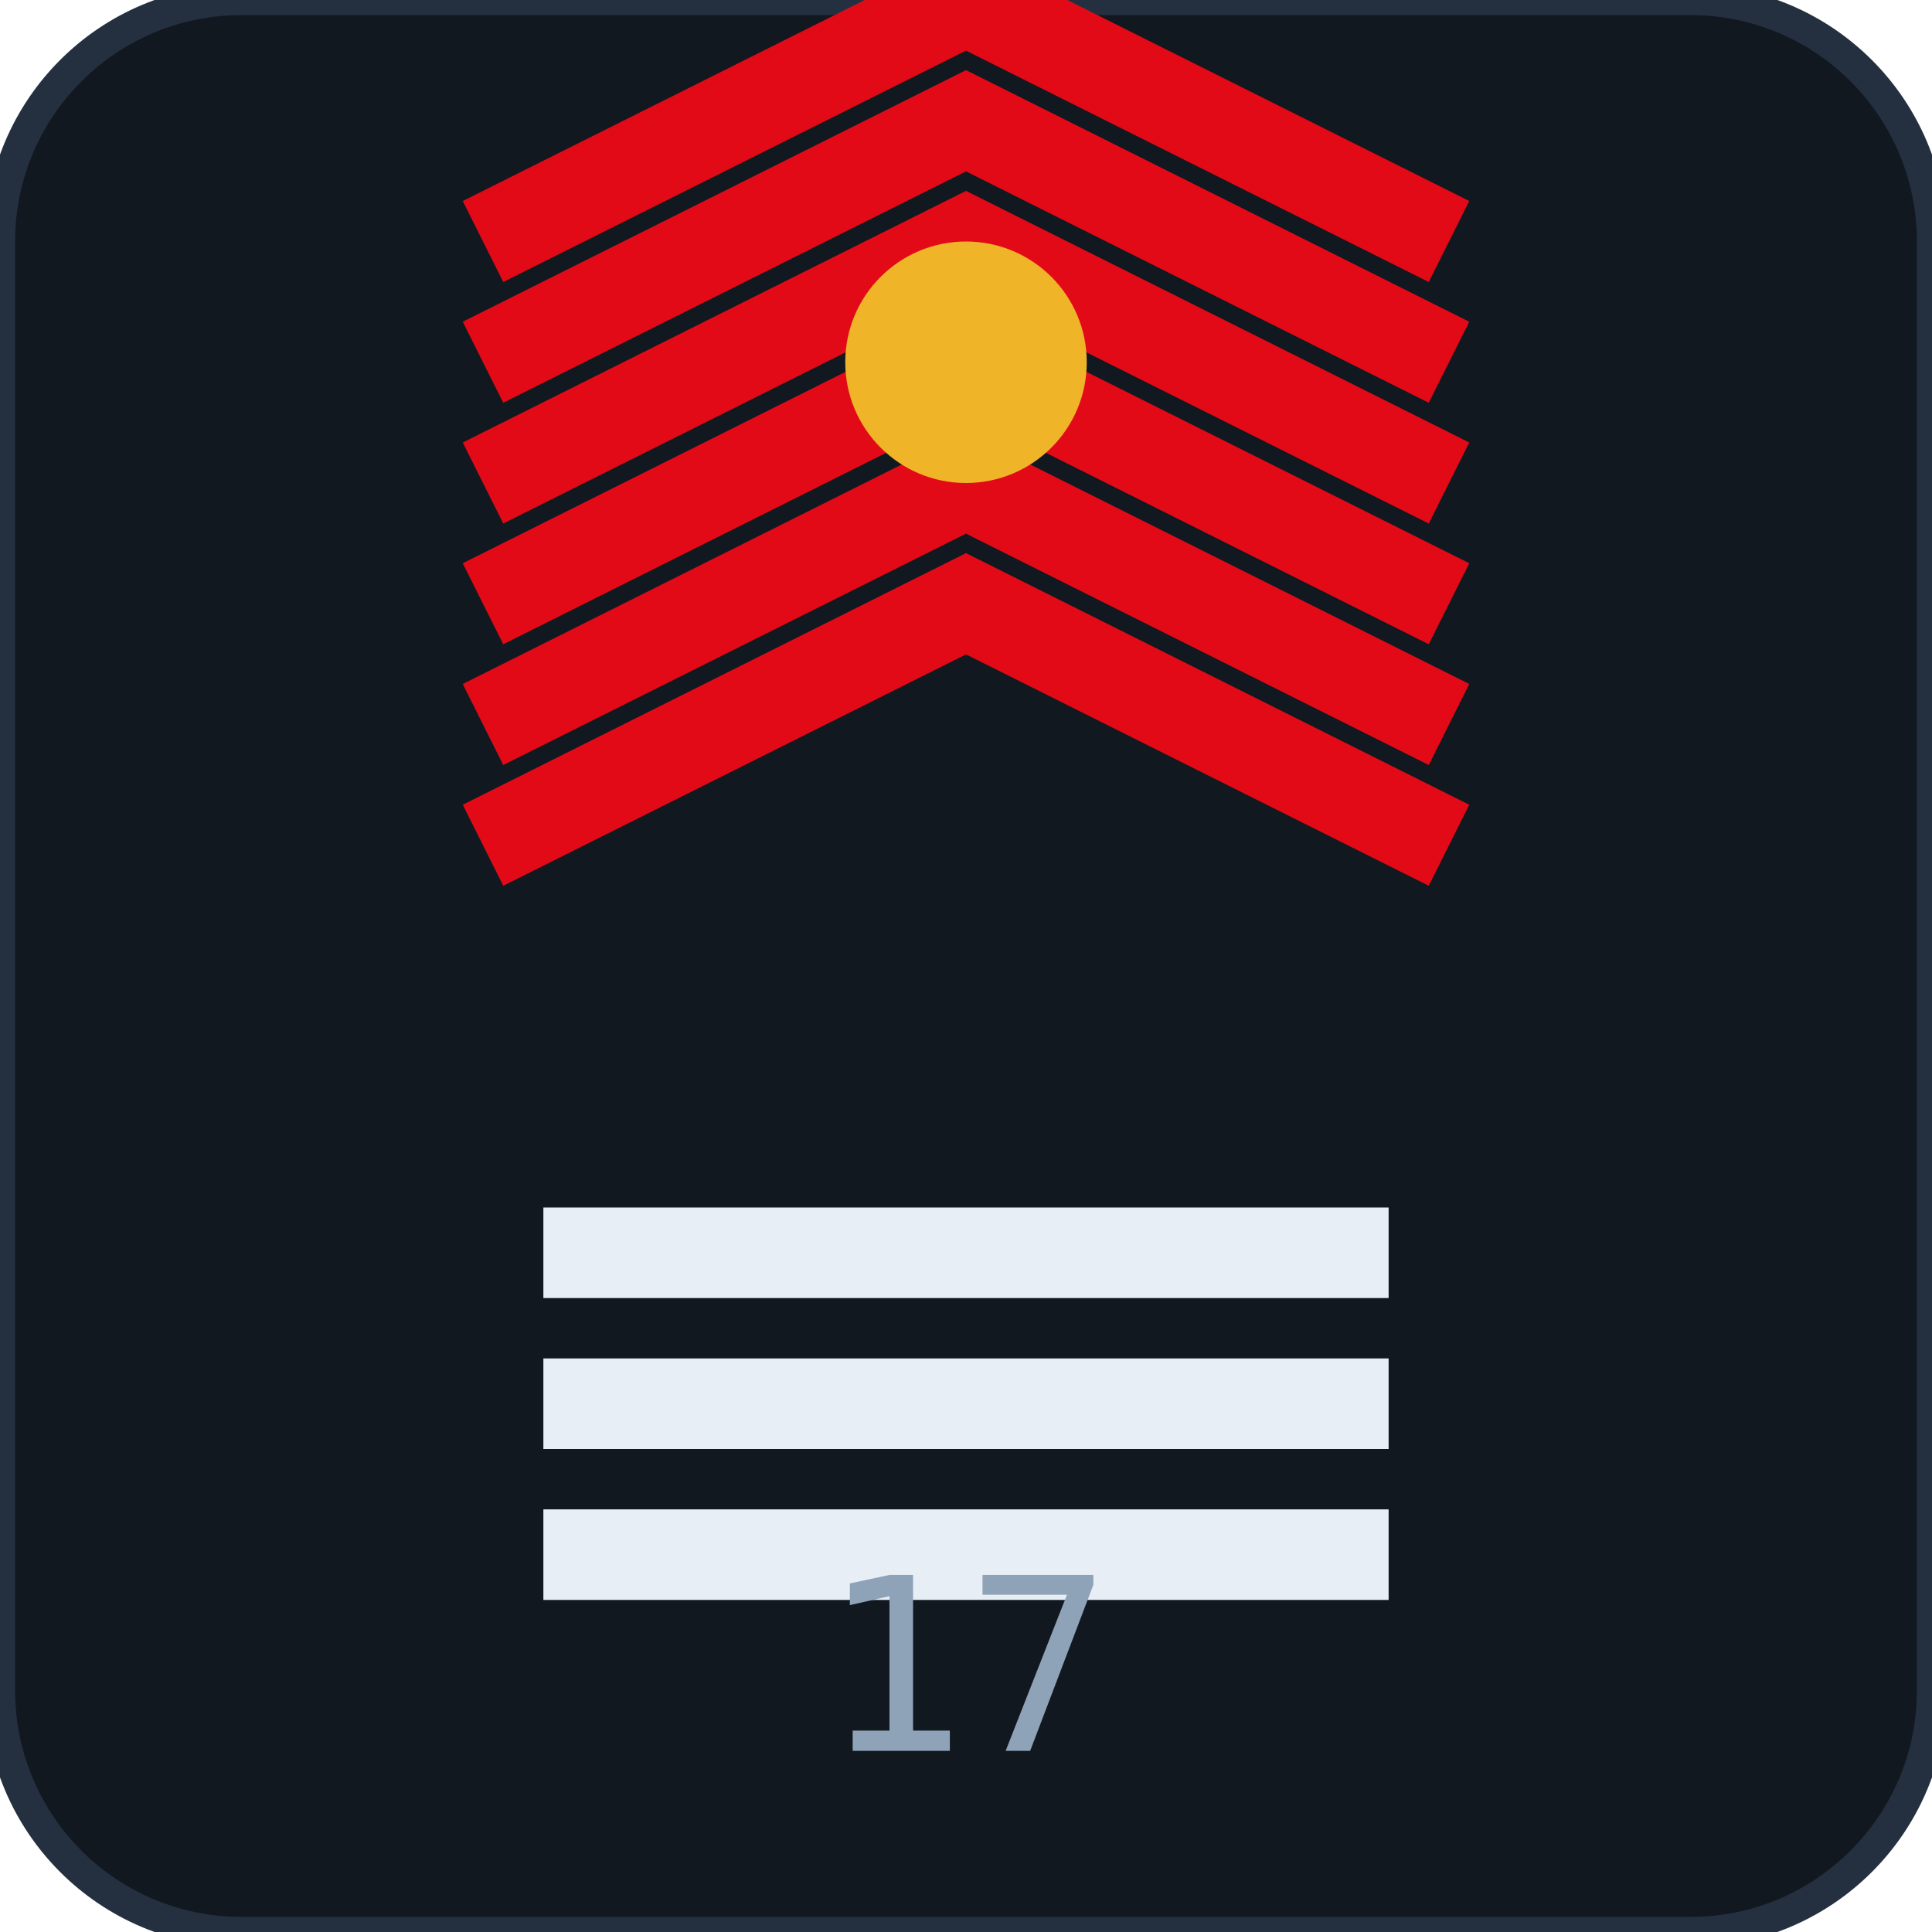
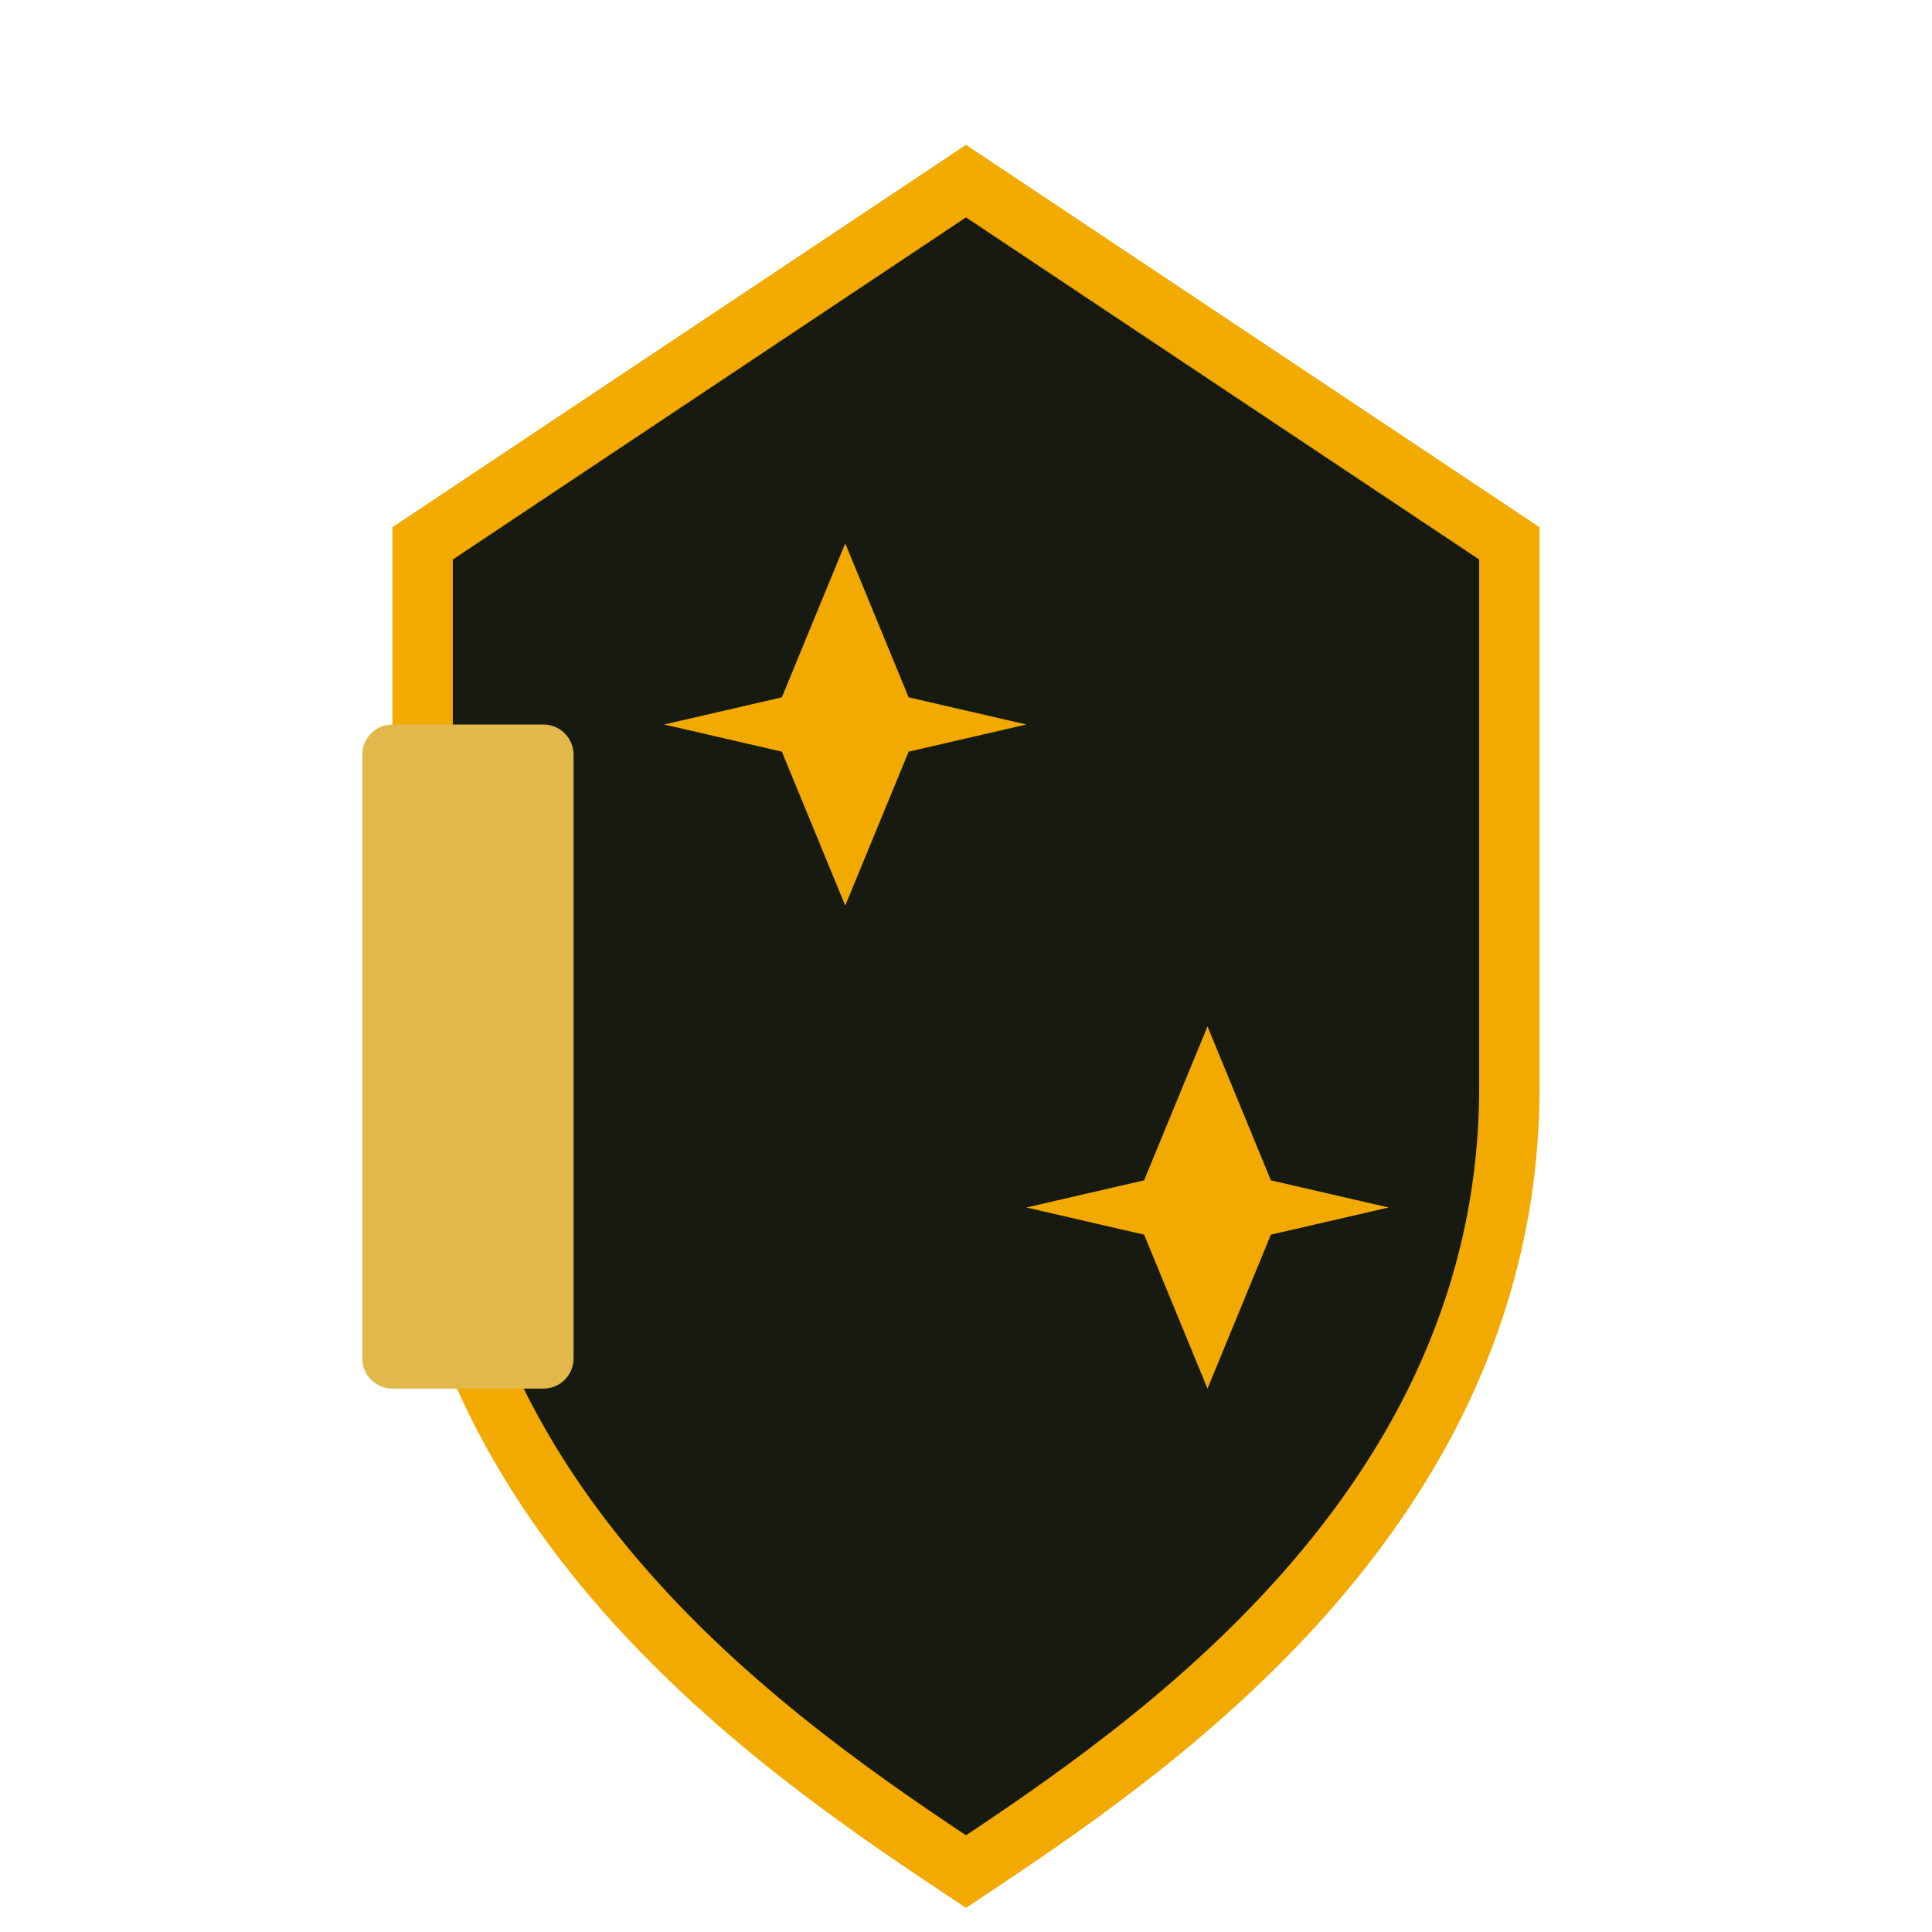
- <svg xmlns="http://www.w3.org/2000/svg" viewBox="0 0 64 64" role="img">
-   <rect width="64" height="64" rx="8" fill="#121820" stroke="#243040" />
-   <polyline points="16,28 32,20 48,28" fill="none" stroke="#E30A17" stroke-width="3" />
-   <polyline points="16,24 32,16 48,24" fill="none" stroke="#E30A17" stroke-width="3" />
-   <polyline points="16,20 32,12 48,20" fill="none" stroke="#E30A17" stroke-width="3" />
-   <polyline points="16,16 32,8 48,16" fill="none" stroke="#E30A17" stroke-width="3" />
-   <polyline points="16,12 32,4 48,12" fill="none" stroke="#E30A17" stroke-width="3" />
-   <polyline points="16,8 32,0 48,8" fill="none" stroke="#E30A17" stroke-width="3" />
-   <rect x="18" y="40" width="28" height="3" fill="#E8EEF5" />
-   <rect x="18" y="45" width="28" height="3" fill="#E8EEF5" />
-   <rect x="18" y="50" width="28" height="3" fill="#E8EEF5" />
-   <circle cx="32" cy="12" r="4" fill="#F0B429" />
-   <text x="32" y="58" text-anchor="middle" fill="#8FA3B8" font-size="8" font-family="monospace">17</text>
+ <svg xmlns="http://www.w3.org/2000/svg" viewBox="0 0 64 64" fill="none" aria-hidden="true">
+   <path d="M32 6L50 18v18c0 14-12 22-18 26-6-4-18-12-18-26V18L32 6z" fill="#161A11" stroke="#F2A900" stroke-width="2" />
+   <rect x="12" y="24" width="7" height="22" rx="1" fill="#E2B84A" />
+   <polygon points="28,18 30.1,23.1 34,24 30.1,24.9 28,30 25.9,24.9 22,24 25.9,23.1" fill="#F2A900" />
+   <polygon points="40,34 42.1,39.1 46,40 42.1,40.9 40,46 37.9,40.9 34,40 37.9,39.1" fill="#F2A900" />
</svg>
